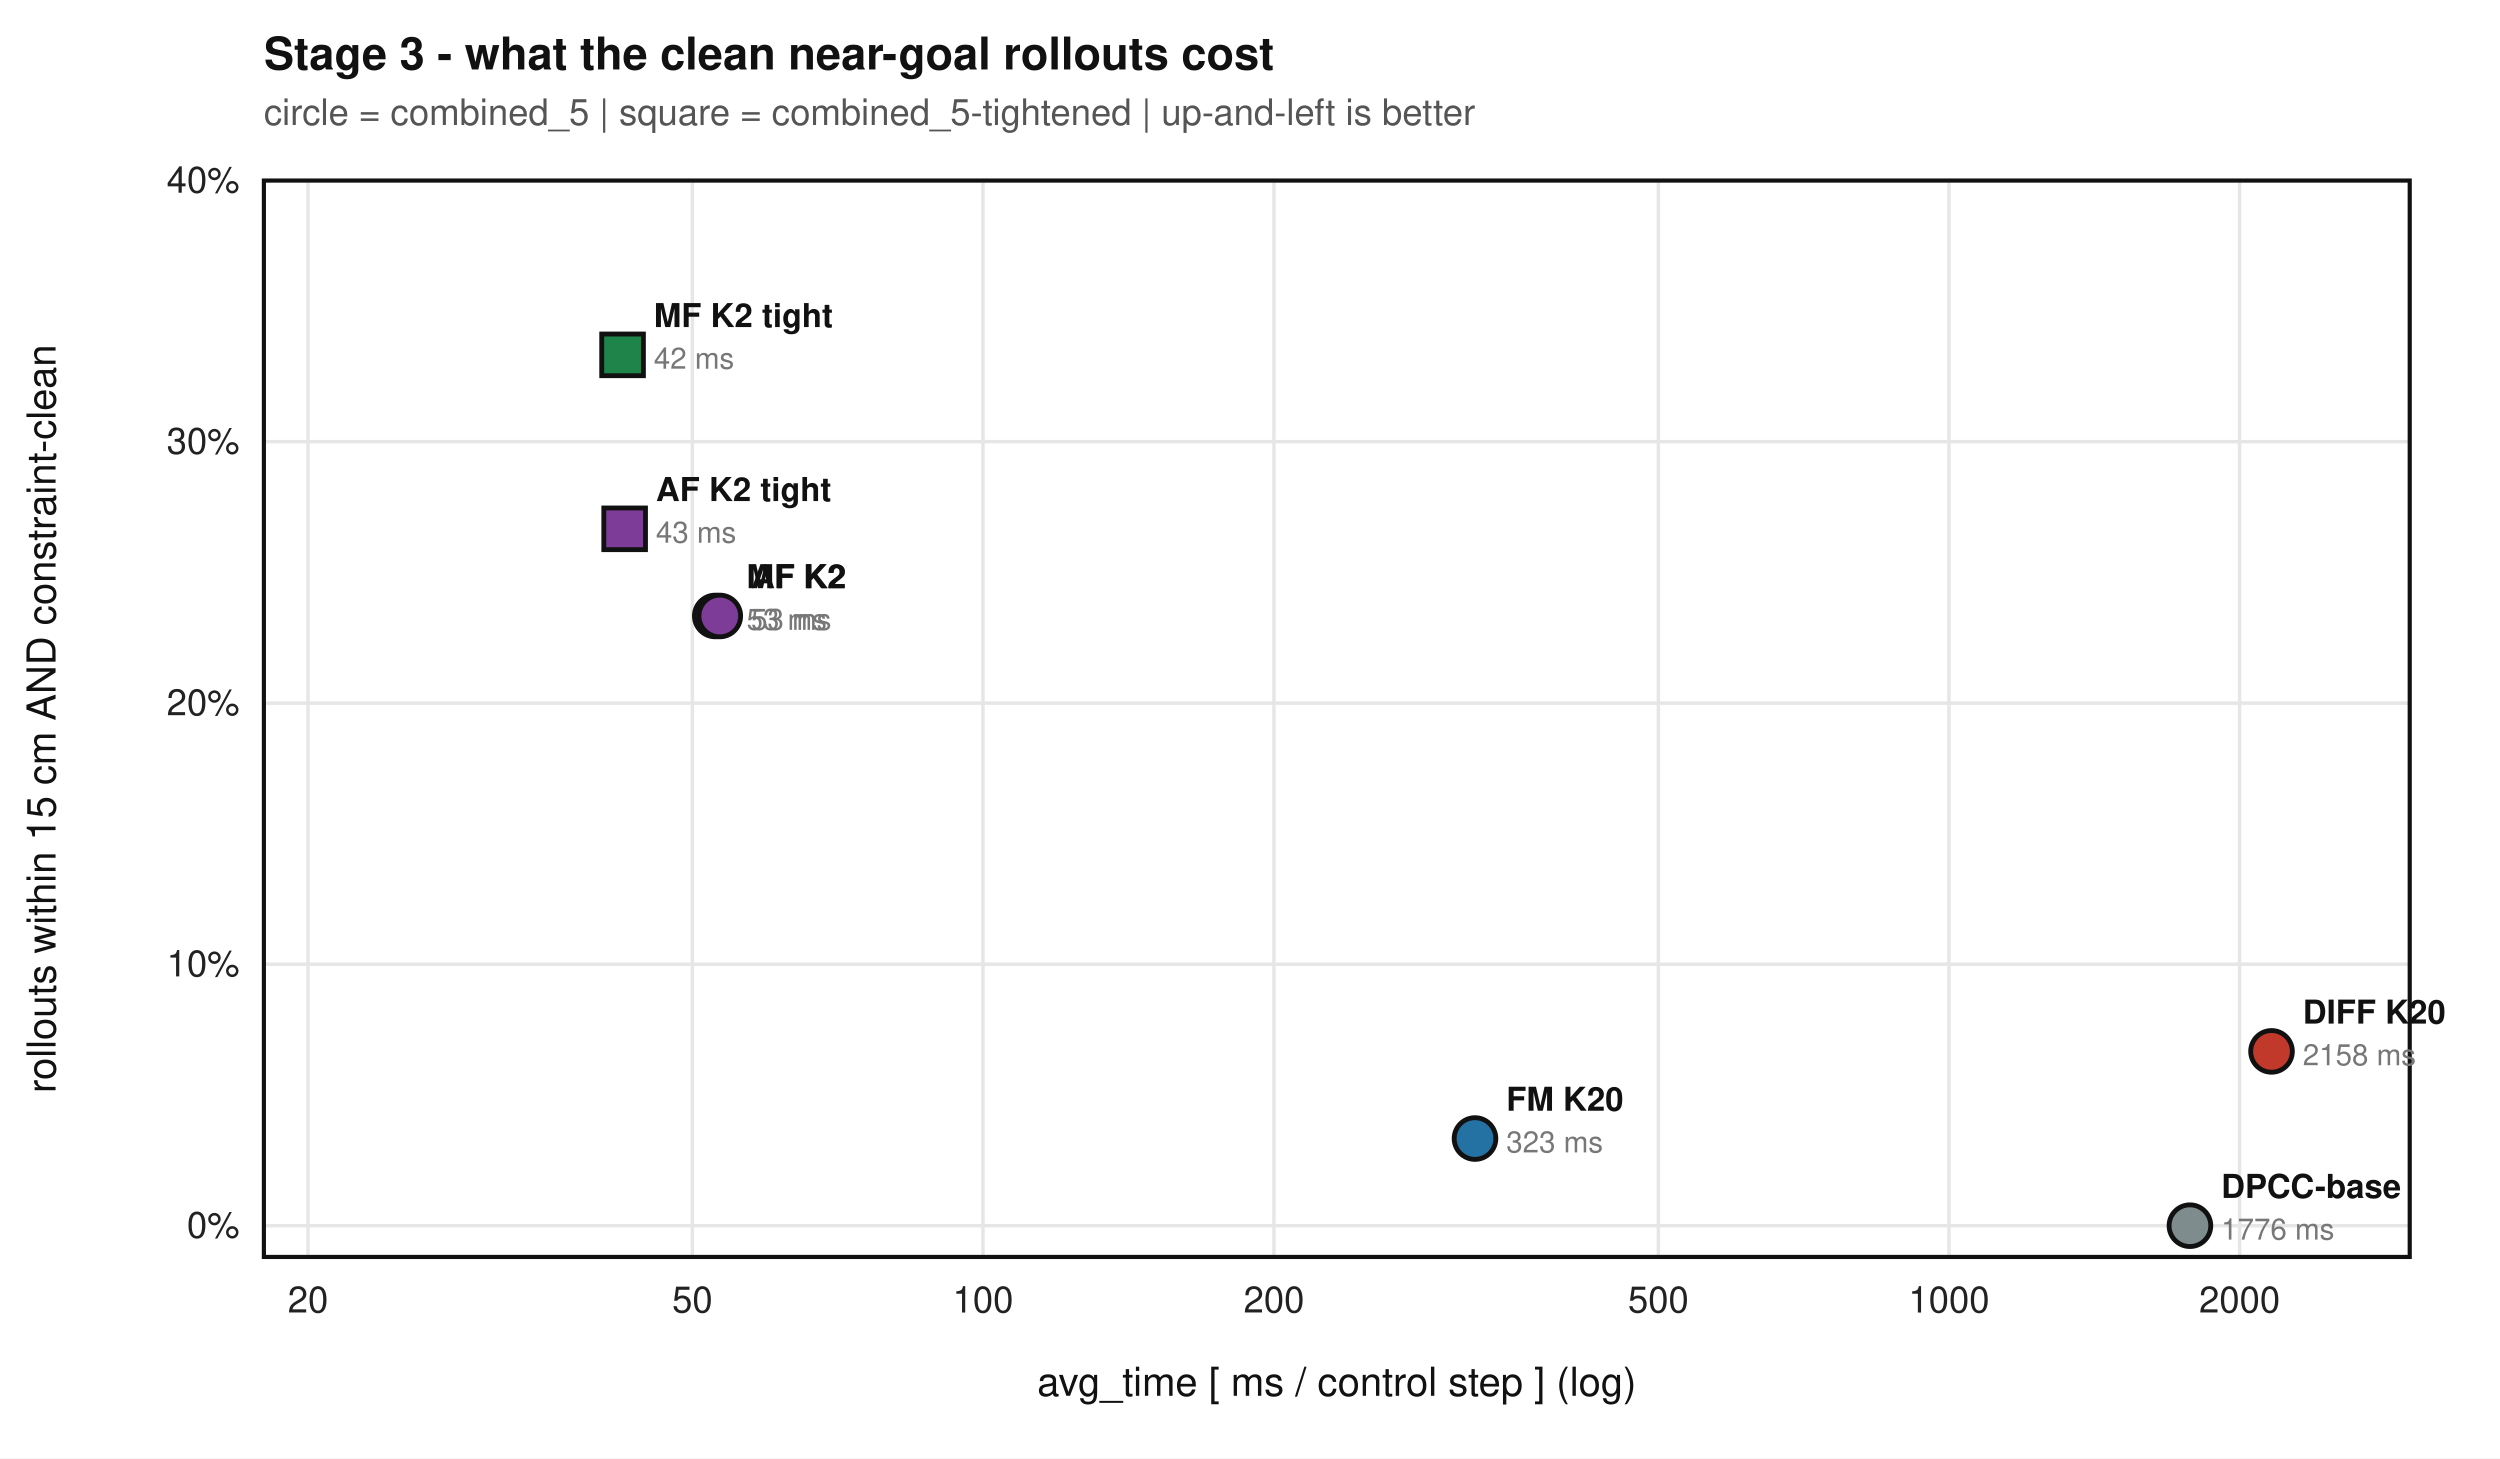
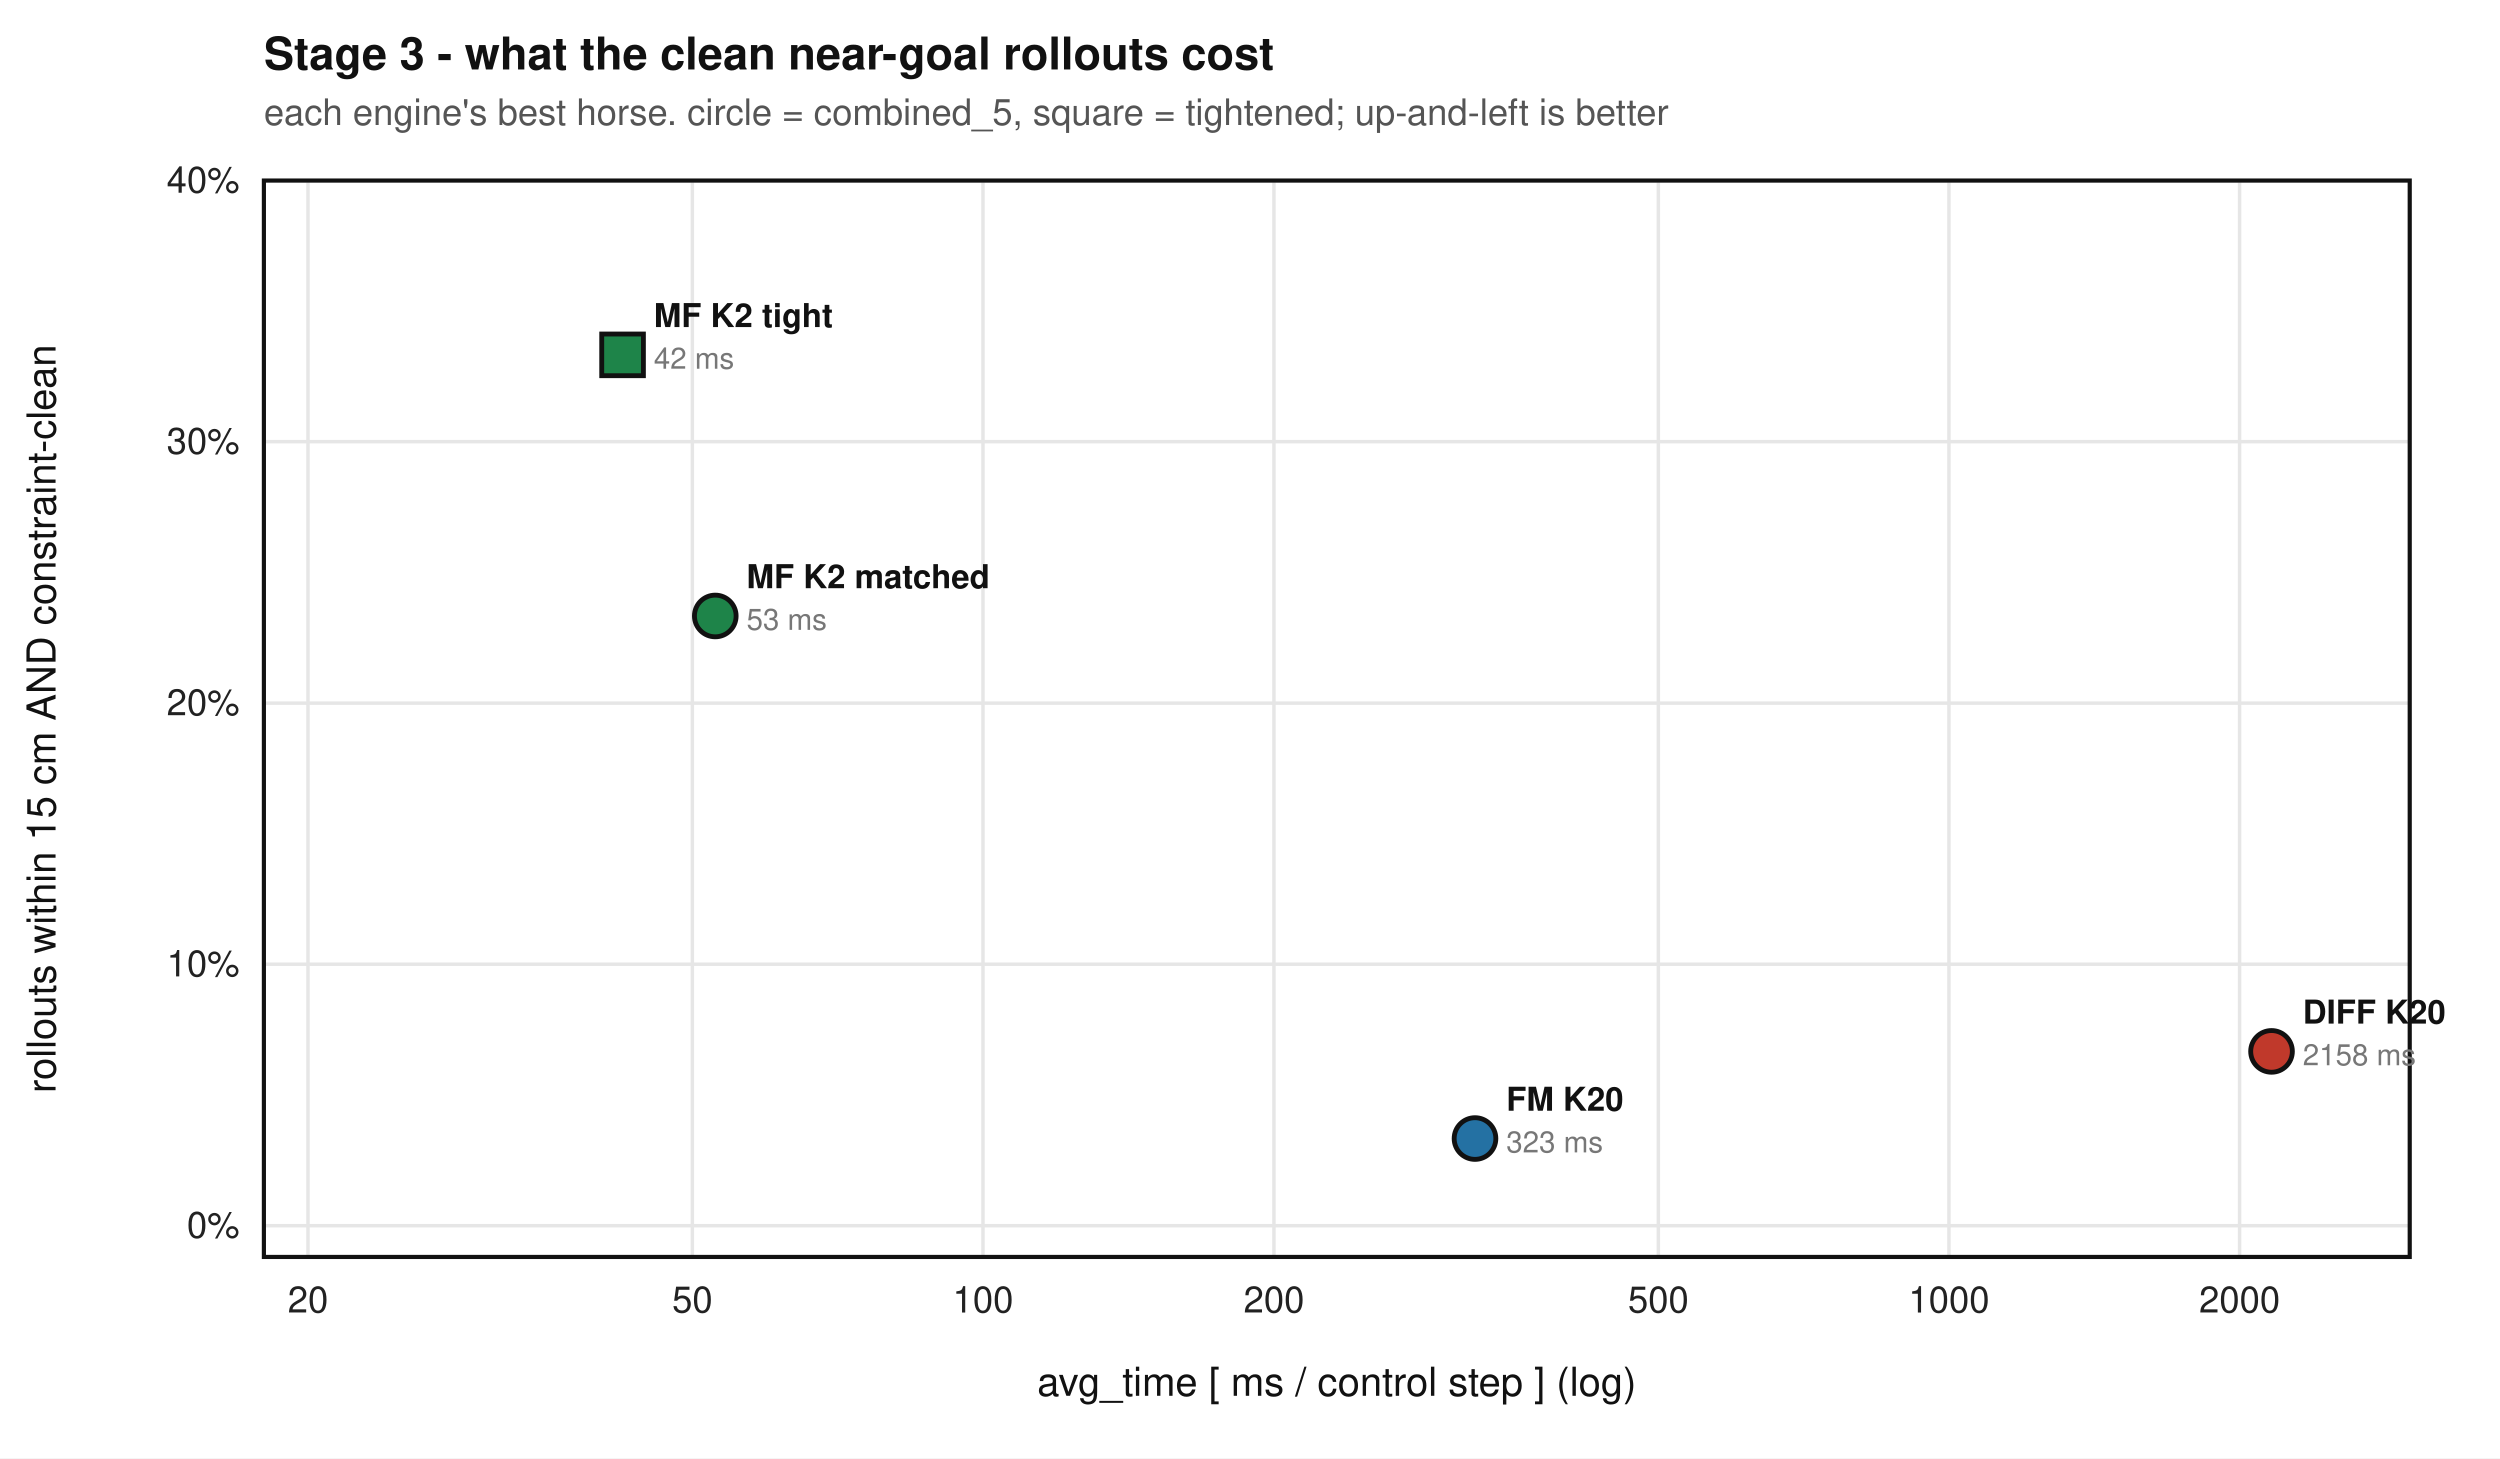
<svg xmlns="http://www.w3.org/2000/svg" width="720" height="420" viewBox="0 0 720 420">
  <rect x="0" y="0" width="720" height="420" fill="#ffffff" />
  <line x1="88.7" y1="52" x2="88.7" y2="362" stroke="#e6e6e6" stroke-width="1" />
  <text x="88.7" y="378.0" font-size="10.5" fill="#222" text-anchor="middle" font-family="Helvetica,Arial,sans-serif">20</text>
  <line x1="199.4" y1="52" x2="199.4" y2="362" stroke="#e6e6e6" stroke-width="1" />
  <text x="199.4" y="378.0" font-size="10.5" fill="#222" text-anchor="middle" font-family="Helvetica,Arial,sans-serif">50</text>
  <line x1="283.1" y1="52" x2="283.1" y2="362" stroke="#e6e6e6" stroke-width="1" />
  <text x="283.1" y="378.0" font-size="10.5" fill="#222" text-anchor="middle" font-family="Helvetica,Arial,sans-serif">100</text>
  <line x1="366.9" y1="52" x2="366.9" y2="362" stroke="#e6e6e6" stroke-width="1" />
  <text x="366.9" y="378.0" font-size="10.5" fill="#222" text-anchor="middle" font-family="Helvetica,Arial,sans-serif">200</text>
  <line x1="477.6" y1="52" x2="477.6" y2="362" stroke="#e6e6e6" stroke-width="1" />
  <text x="477.6" y="378.0" font-size="10.5" fill="#222" text-anchor="middle" font-family="Helvetica,Arial,sans-serif">500</text>
  <line x1="561.3" y1="52" x2="561.3" y2="362" stroke="#e6e6e6" stroke-width="1" />
  <text x="561.3" y="378.0" font-size="10.5" fill="#222" text-anchor="middle" font-family="Helvetica,Arial,sans-serif">1000</text>
  <line x1="645.0" y1="52" x2="645.0" y2="362" stroke="#e6e6e6" stroke-width="1" />
  <text x="645.0" y="378.0" font-size="10.5" fill="#222" text-anchor="middle" font-family="Helvetica,Arial,sans-serif">2000</text>
  <line x1="76" y1="353.0" x2="694" y2="353.0" stroke="#e6e6e6" stroke-width="1" />
  <text x="69.0" y="356.5" font-size="10.5" fill="#222" text-anchor="end" font-family="Helvetica,Arial,sans-serif">0%</text>
  <line x1="76" y1="277.7" x2="694" y2="277.7" stroke="#e6e6e6" stroke-width="1" />
  <text x="69.0" y="281.2" font-size="10.5" fill="#222" text-anchor="end" font-family="Helvetica,Arial,sans-serif">10%</text>
  <line x1="76" y1="202.5" x2="694" y2="202.5" stroke="#e6e6e6" stroke-width="1" />
  <text x="69.0" y="206.0" font-size="10.5" fill="#222" text-anchor="end" font-family="Helvetica,Arial,sans-serif">20%</text>
  <line x1="76" y1="127.2" x2="694" y2="127.2" stroke="#e6e6e6" stroke-width="1" />
  <text x="69.0" y="130.7" font-size="10.5" fill="#222" text-anchor="end" font-family="Helvetica,Arial,sans-serif">30%</text>
  <line x1="76" y1="52.0" x2="694" y2="52.0" stroke="#e6e6e6" stroke-width="1" />
  <text x="69.0" y="55.5" font-size="10.5" fill="#222" text-anchor="end" font-family="Helvetica,Arial,sans-serif">40%</text>
  <rect x="76" y="52" width="618" height="310" fill="none" stroke="#111" stroke-width="1.2" />
  <text x="385.0" y="402.0" font-size="11.5" fill="#111" text-anchor="middle" font-family="Helvetica,Arial,sans-serif">avg_time   [ ms / control step ]   (log)</text>
  <text x="16" y="207.0" font-size="11.5" fill="#111" text-anchor="middle" font-family="Helvetica,Arial,sans-serif" transform="rotate(-90 16 207.0)">rollouts within 15 cm AND constraint-clean</text>
  <text x="76.0" y="20.0" font-size="13" fill="#111" text-anchor="start" font-family="Helvetica,Arial,sans-serif" font-weight="bold">Stage 3 - what the clean near-goal rollouts cost</text>
-   <text x="76.0" y="36.0" font-size="10.5" fill="#555" text-anchor="start" font-family="Helvetica,Arial,sans-serif">circle = combined_5 | square = combined_5-tightened | up-and-left is better</text>
-   <circle cx="206.0" cy="177.4" r="6.0" fill="#1e8449" stroke="#111" stroke-width="1.4" />
-   <text x="215.0" y="169.4" font-size="9.5" fill="#111" text-anchor="start" font-family="Helvetica,Arial,sans-serif" font-weight="bold">MF K2</text>
-   <text x="215.0" y="181.4" font-size="8.5" fill="#777" text-anchor="start" font-family="Helvetica,Arial,sans-serif">53 ms</text>
+   <text x="76.0" y="36.0" font-size="10.5" fill="#555" text-anchor="start" font-family="Helvetica,Arial,sans-serif">each engine's best horse. circle = combined_5, square = tightened; up-and-left is better</text>
  <rect x="173.3" y="96.2" width="12.0" height="12.0" fill="#1e8449" stroke="#111" stroke-width="1.4" />
  <text x="188.3" y="94.2" font-size="9.5" fill="#111" text-anchor="start" font-family="Helvetica,Arial,sans-serif" font-weight="bold">MF K2 tight</text>
  <text x="188.3" y="106.2" font-size="8.5" fill="#777" text-anchor="start" font-family="Helvetica,Arial,sans-serif">42 ms</text>
-   <circle cx="207.3" cy="177.4" r="6.0" fill="#7d3c98" stroke="#111" stroke-width="1.4" />
-   <text x="216.3" y="169.4" font-size="9.5" fill="#111" text-anchor="start" font-family="Helvetica,Arial,sans-serif" font-weight="bold">AF K2</text>
-   <text x="216.3" y="181.4" font-size="8.5" fill="#777" text-anchor="start" font-family="Helvetica,Arial,sans-serif">53 ms</text>
-   <rect x="173.9" y="146.3" width="12.0" height="12.0" fill="#7d3c98" stroke="#111" stroke-width="1.4" />
-   <text x="188.9" y="144.3" font-size="9.5" fill="#111" text-anchor="start" font-family="Helvetica,Arial,sans-serif" font-weight="bold">AF K2 tight</text>
-   <text x="188.9" y="156.3" font-size="8.5" fill="#777" text-anchor="start" font-family="Helvetica,Arial,sans-serif">43 ms</text>
+   <circle cx="206.0" cy="177.4" r="6.0" fill="#1e8449" stroke="#111" stroke-width="1.4" />
+   <text x="215.0" y="169.4" font-size="9.5" fill="#111" text-anchor="start" font-family="Helvetica,Arial,sans-serif" font-weight="bold">MF K2 matched</text>
+   <text x="215.0" y="181.4" font-size="8.5" fill="#777" text-anchor="start" font-family="Helvetica,Arial,sans-serif">53 ms</text>
  <circle cx="424.8" cy="327.9" r="6.0" fill="#2471a3" stroke="#111" stroke-width="1.4" />
  <text x="433.8" y="319.9" font-size="9.5" fill="#111" text-anchor="start" font-family="Helvetica,Arial,sans-serif" font-weight="bold">FM K20</text>
  <text x="433.8" y="331.9" font-size="8.5" fill="#777" text-anchor="start" font-family="Helvetica,Arial,sans-serif">323 ms</text>
  <circle cx="654.2" cy="302.8" r="6.0" fill="#c0392b" stroke="#111" stroke-width="1.4" />
  <text x="663.2" y="294.8" font-size="9.5" fill="#111" text-anchor="start" font-family="Helvetica,Arial,sans-serif" font-weight="bold">DIFF K20</text>
  <text x="663.2" y="306.8" font-size="8.5" fill="#777" text-anchor="start" font-family="Helvetica,Arial,sans-serif">2158 ms</text>
-   <circle cx="630.7" cy="353.0" r="6.0" fill="#7f8c8d" stroke="#111" stroke-width="1.4" />
-   <text x="639.7" y="345.0" font-size="9.5" fill="#111" text-anchor="start" font-family="Helvetica,Arial,sans-serif" font-weight="bold">DPCC-base</text>
-   <text x="639.7" y="357.0" font-size="8.5" fill="#777" text-anchor="start" font-family="Helvetica,Arial,sans-serif">1776 ms</text>
</svg>
